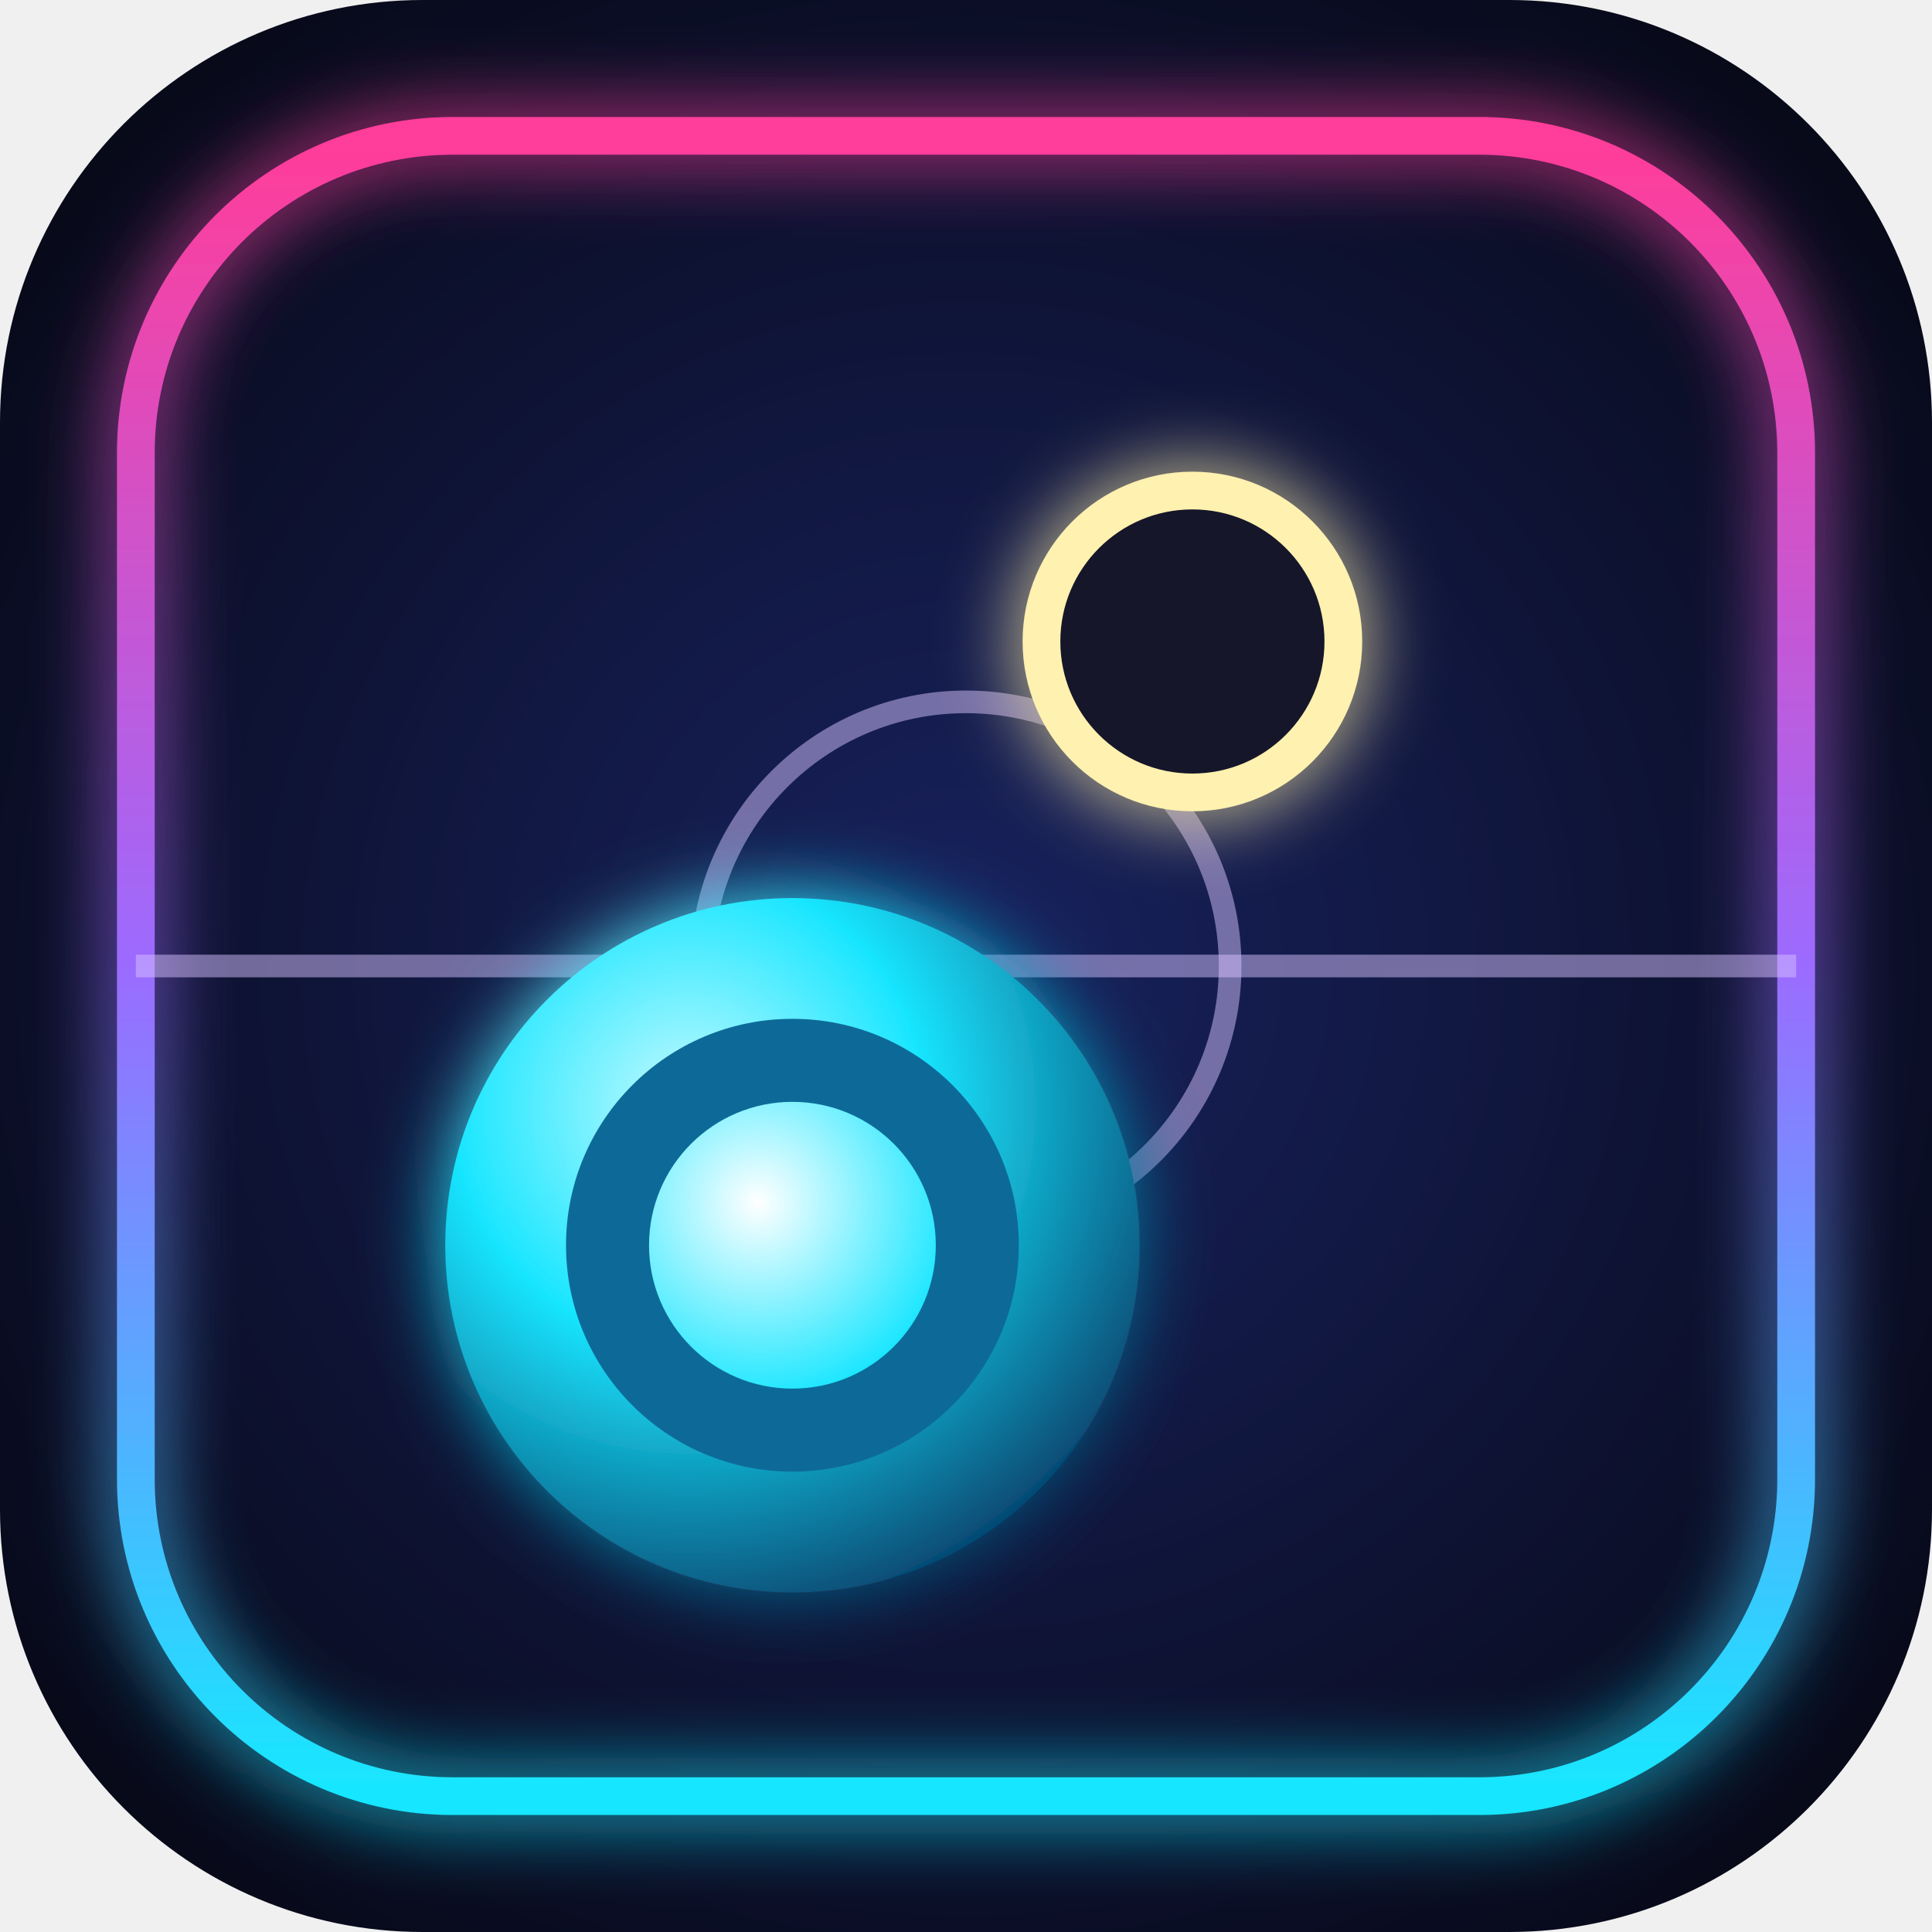
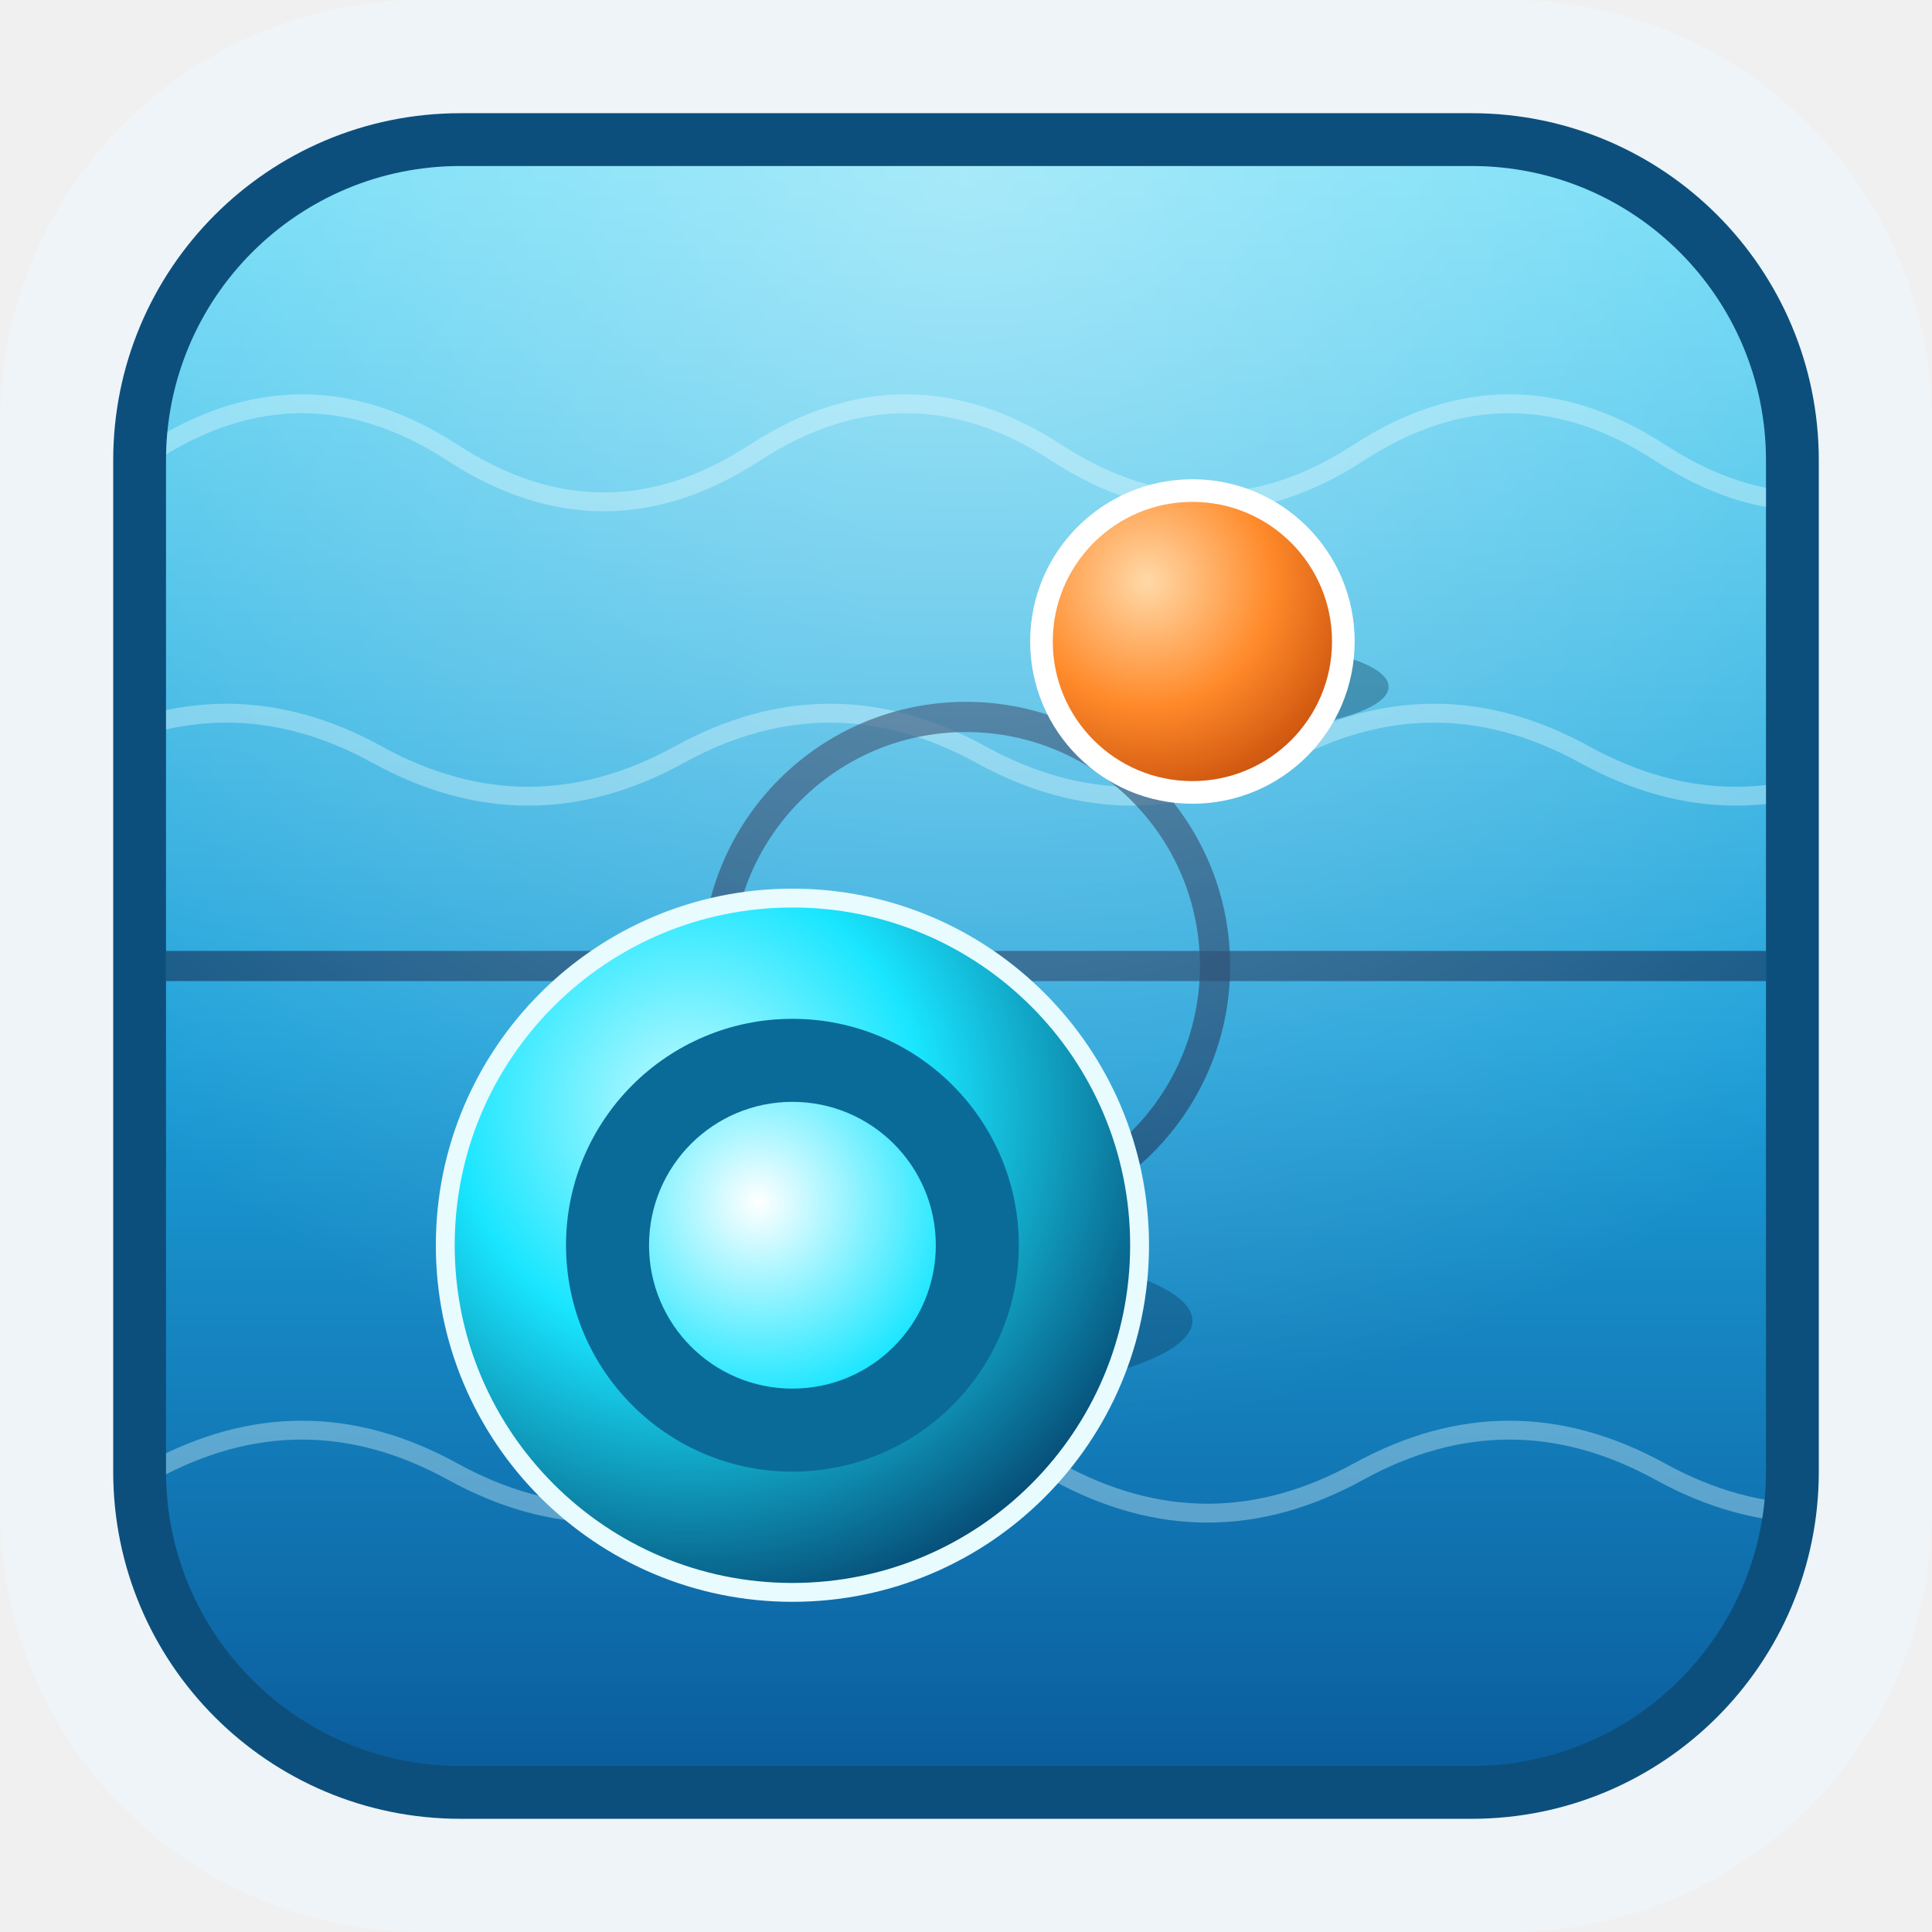
<svg xmlns="http://www.w3.org/2000/svg" viewBox="0 0 512 512">
  <defs>
-     <radialGradient id="bg" cx="50%" cy="50%" r="70%">
-       <stop offset="0" stop-color="#18225e" />
-       <stop offset="1" stop-color="#05060f" />
+     <linearGradient id="water" x1="0" y1="0" x2="0" y2="1">
+       <stop offset="0" stop-color="#5fd8f5" />
+       <stop offset=".55" stop-color="#1c9fd8" />
+       <stop offset="1" stop-color="#0b5e9e" />
+     </linearGradient>
+     <radialGradient id="light" cx="50%" cy="0%" r="80%">
+       <stop offset="0" stop-color="#ffffff" stop-opacity=".45" />
+       <stop offset="1" stop-color="#ffffff" stop-opacity="0" />
    </radialGradient>
-     <linearGradient id="edge" x1="0" y1="0" x2="0" y2="1">
-       <stop offset="0" stop-color="#ff3d9a" />
-       <stop offset=".5" stop-color="#9b6bff" />
-       <stop offset="1" stop-color="#19e6ff" />
-     </linearGradient>
    <radialGradient id="mallet" cx="35%" cy="30%" r="75%">
      <stop offset="0" stop-color="#c4faff" />
      <stop offset=".45" stop-color="#19e6ff" />
      <stop offset="1" stop-color="#064a74" />
    </radialGradient>
    <radialGradient id="knob" cx="38%" cy="35%" r="70%">
      <stop offset="0" stop-color="#fff" />
      <stop offset="1" stop-color="#19e6ff" />
    </radialGradient>
-     <filter id="glow" x="-50%" y="-50%" width="200%" height="200%">
-       <feGaussianBlur stdDeviation="10" result="b" />
-       <feMerge>
-         <feMergeNode in="b" />
-         <feMergeNode in="SourceGraphic" />
-       </feMerge>
-     </filter>
+     <radialGradient id="puck" cx="35%" cy="30%" r="75%">
+       <stop offset="0" stop-color="#ffd9a8" />
+       <stop offset=".55" stop-color="#ff8a2a" />
+       <stop offset="1" stop-color="#c9500c" />
+     </radialGradient>
+     <clipPath id="pool">
+       <rect x="44" y="44" width="424" height="424" rx="78" />
+     </clipPath>
  </defs>
-   <rect width="512" height="512" rx="112" fill="url(#bg)" />
-   <rect x="36" y="36" width="440" height="440" rx="84" fill="none" stroke="url(#edge)" stroke-width="10" filter="url(#glow)" />
-   <line x1="36" y1="256" x2="476" y2="256" stroke="#d7c3ff" stroke-opacity=".5" stroke-width="6" />
-   <circle cx="256" cy="256" r="70" fill="none" stroke="#d7c3ff" stroke-opacity=".5" stroke-width="6" />
-   <g filter="url(#glow)">
-     <circle cx="316" cy="170" r="40" fill="#141729" stroke="#fff1b0" stroke-width="10" />
+   <rect width="512" height="512" rx="112" fill="#eef4f8" />
+   <rect x="30" y="30" width="452" height="452" rx="92" fill="#0d4f7c" />
+   <g clip-path="url(#pool)">
+     <rect x="44" y="44" width="424" height="424" fill="url(#water)" />
+     <g fill="none" stroke="#e8fbff" stroke-width="5" stroke-linecap="round" opacity=".35">
+       <path d="M40 120 q40 -26 80 0 t80 0 t80 0 t80 0 t80 0 t80 0" />
+       <path d="M20 200 q40 -22 80 0 t80 0 t80 0 t80 0 t80 0 t80 0" />
+       <path d="M40 390 q40 -22 80 0 t80 0 t80 0 t80 0 t80 0 t80 0" />
+     </g>
+     <line x1="44" y1="256" x2="468" y2="256" stroke="#0c3460" stroke-opacity=".7" stroke-width="8" />
+     <circle cx="256" cy="256" r="66" fill="none" stroke="#0c3460" stroke-opacity=".7" stroke-width="8" />
+     <rect x="44" y="44" width="424" height="424" fill="url(#light)" />
  </g>
-   <g filter="url(#glow)">
-     <circle cx="210" cy="330" r="92" fill="url(#mallet)" />
-     <circle cx="210" cy="330" r="60" fill="#0a6b98" />
-     <circle cx="210" cy="330" r="38" fill="url(#knob)" />
-   </g>
+   <ellipse cx="322" cy="182" rx="46" ry="12" fill="#06304f" opacity=".35" />
+   <circle cx="316" cy="170" r="40" fill="url(#puck)" stroke="#fff" stroke-width="6" />
+   <ellipse cx="220" cy="350" rx="96" ry="22" fill="#06304f" opacity=".35" />
+   <circle cx="210" cy="330" r="92" fill="url(#mallet)" stroke="#e8fbff" stroke-width="5" />
+   <circle cx="210" cy="330" r="60" fill="#0a6b98" />
+   <circle cx="210" cy="330" r="38" fill="url(#knob)" />
</svg>
